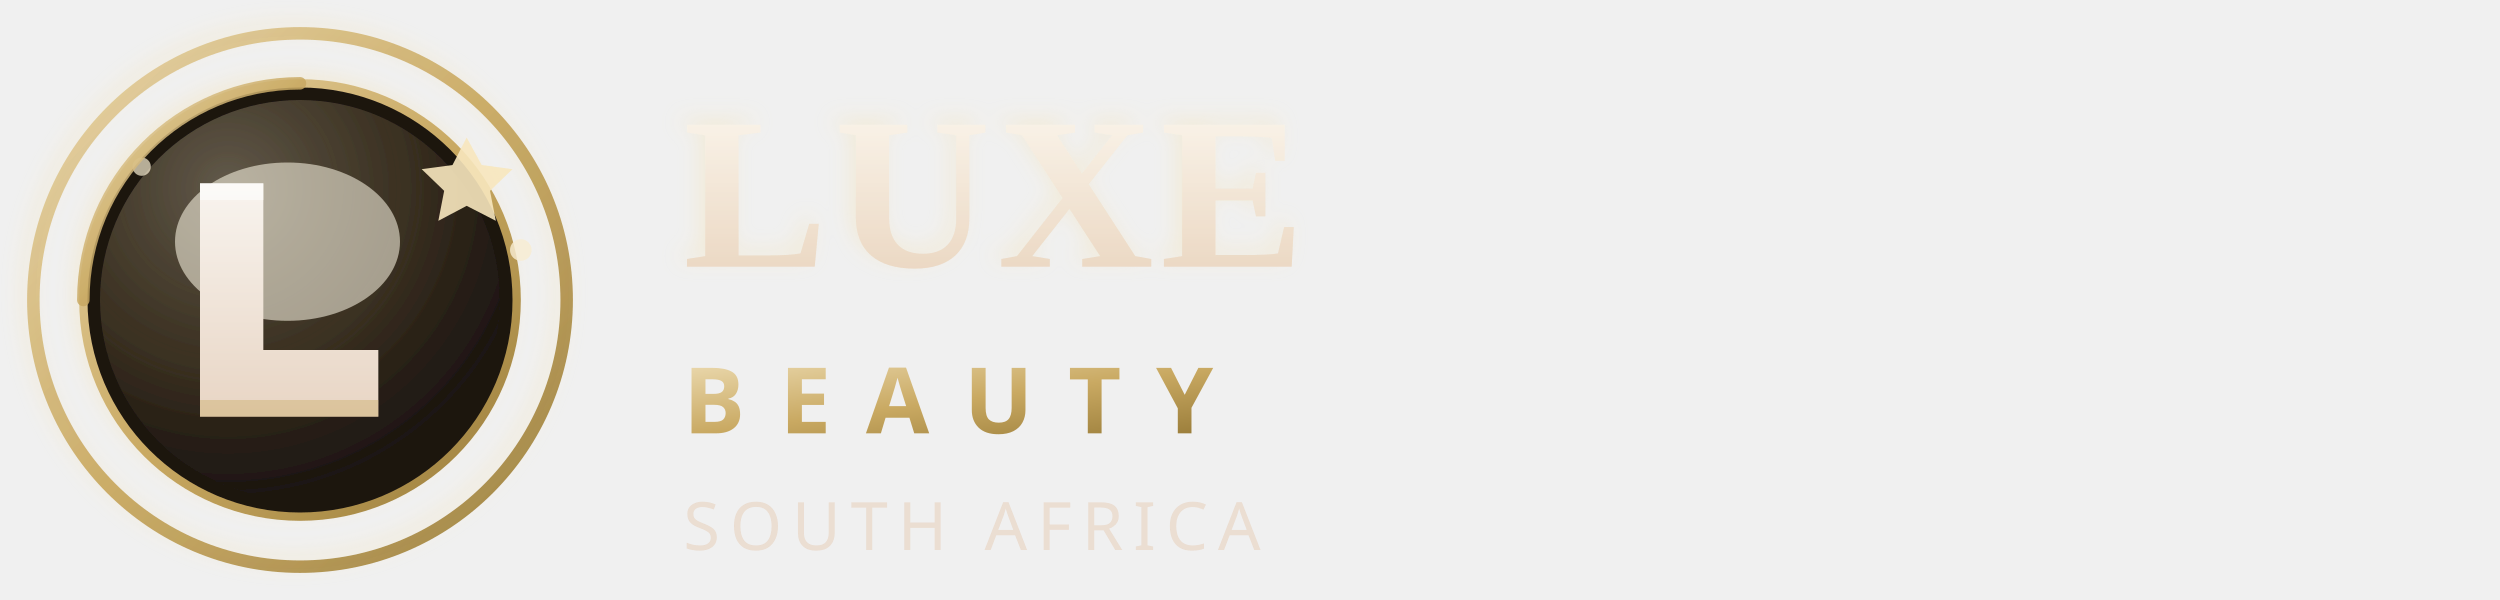
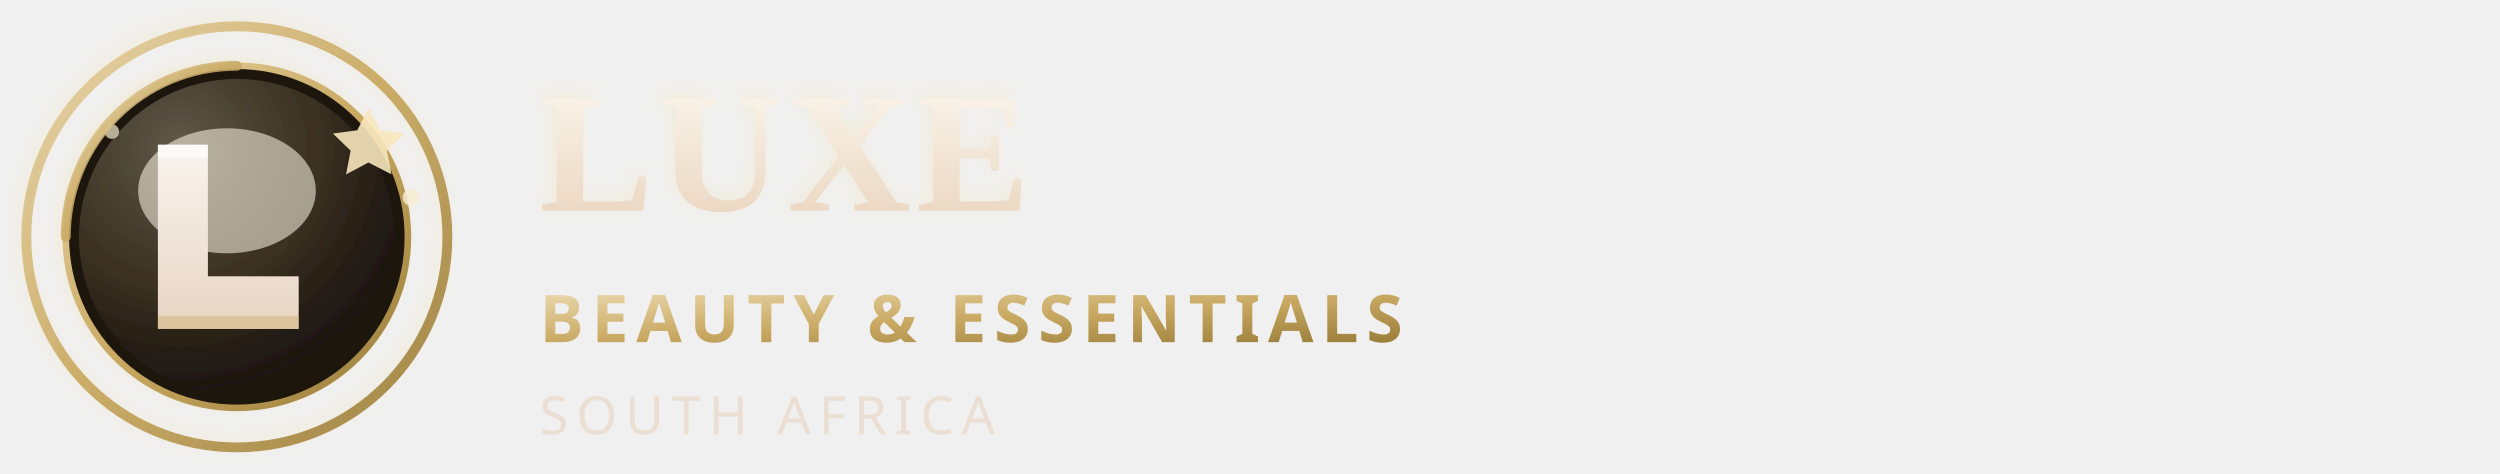
- <svg xmlns="http://www.w3.org/2000/svg" viewBox="0 0 300 72" fill="none" role="img" aria-label="Luxe Beauty">
+ <svg xmlns="http://www.w3.org/2000/svg" viewBox="0 0 380 72" fill="none" role="img" aria-label="Luxe Beauty and Essentials">
  <defs>
    <linearGradient id="fg" x1="0%" y1="0%" x2="100%" y2="100%">
      <stop offset="0%" stop-color="#E8D5A8" />
      <stop offset="50%" stop-color="#C9A962" />
      <stop offset="100%" stop-color="#9A7D3A" />
    </linearGradient>
    <linearGradient id="fc" x1="50%" y1="0%" x2="50%" y2="100%">
      <stop offset="0%" stop-color="#F8F4EF" />
      <stop offset="100%" stop-color="#E8D5C4" />
    </linearGradient>
    <radialGradient id="fglow" cx="32%" cy="22%" r="82%">
      <stop offset="0%" stop-color="#FFF3CD" stop-opacity="0.9" />
      <stop offset="58%" stop-color="#D7BA75" stop-opacity="0.45" />
      <stop offset="100%" stop-color="#8D7134" stop-opacity="0" />
    </radialGradient>
    <linearGradient id="fshine" x1="20" y1="18" x2="52" y2="52">
      <stop offset="0%" stop-color="#FFF9E6" stop-opacity="0.85" />
      <stop offset="55%" stop-color="#EED9A0" stop-opacity="0.25" />
      <stop offset="100%" stop-color="#EED9A0" stop-opacity="0" />
    </linearGradient>
    <filter id="fDepth" x="-30%" y="-30%" width="170%" height="170%">
      <feDropShadow dx="1.3" dy="1.9" stdDeviation="2.1" flood-color="#090604" flood-opacity="0.6" />
      <feDropShadow dx="-0.8" dy="-0.8" stdDeviation="1.2" flood-color="#F5E3B8" flood-opacity="0.4" />
    </filter>
  </defs>
  <g filter="url(#fDepth)">
    <circle cx="36" cy="36" r="32" fill="none" stroke="url(#fg)" stroke-width="1.5" opacity="0.95" />
    <circle cx="36" cy="36" r="26" fill="#1A1410" stroke="url(#fg)" stroke-width="1" />
    <circle cx="36" cy="36" r="24" fill="url(#fglow)" opacity="0.35" />
    <ellipse cx="34.5" cy="29" rx="13.5" ry="9.5" fill="url(#fshine)" opacity="0.65" />
    <path d="M24 22h7.6v20h13.8V50H24V22z" fill="url(#fc)" />
    <path d="M24 22h7.6v2H24z" fill="#FFFFFF" opacity="0.55" />
    <path d="M24 48h21.4v2H24z" fill="#C9A962" opacity="0.4" />
  </g>
  <path d="M56 16.5l1.8 3.3 3.7 0.5-2.7 2.6 0.7 3.6-3.5-1.8-3.4 1.8 0.7-3.6-2.7-2.6 3.7-0.5z" fill="#F7E7BE" opacity="0.9" />
  <circle cx="62.5" cy="30" r="1.3" fill="#F8EDD2" opacity="0.82" />
  <circle cx="17" cy="20" r="1.1" fill="#F8EDD2" opacity="0.7" />
  <path d="M10 36c0-14.4 11.6-26 26-26" stroke="url(#fg)" stroke-width="1.5" stroke-linecap="round" fill="none" opacity="0.85" />
  <text x="82" y="32" font-family="Georgia, 'Times New Roman', serif" font-size="26" font-weight="700" fill="url(#fc)" letter-spacing="0.03em" filter="url(#fDepth)">LUXE</text>
  <text x="82" y="32" font-family="Georgia, 'Times New Roman', serif" font-size="26" font-weight="700" fill="#F8E8C1" letter-spacing="0.03em" opacity="0.2">LUXE</text>
-   <text x="82" y="52" font-family="system-ui, Segoe UI, sans-serif" font-size="11" font-weight="600" fill="url(#fg)" letter-spacing="0.38em">BEAUTY</text>
-   <line x1="82" y1="38" x2="290" y2="38" stroke="url(#fg)" stroke-width="1" opacity="0.5" />
+   <text x="82" y="52" font-family="system-ui, Segoe UI, sans-serif" font-size="10" font-weight="600" fill="url(#fg)" letter-spacing="0.12em">BEAUTY &amp; ESSENTIALS</text>
+   <line x1="82" y1="38" x2="368" y2="38" stroke="url(#fg)" stroke-width="1" opacity="0.5" />
  <text x="82" y="66" font-family="system-ui, sans-serif" font-size="8" fill="#E8D5C4" opacity="0.7" letter-spacing="0.15em">SOUTH AFRICA</text>
</svg>
